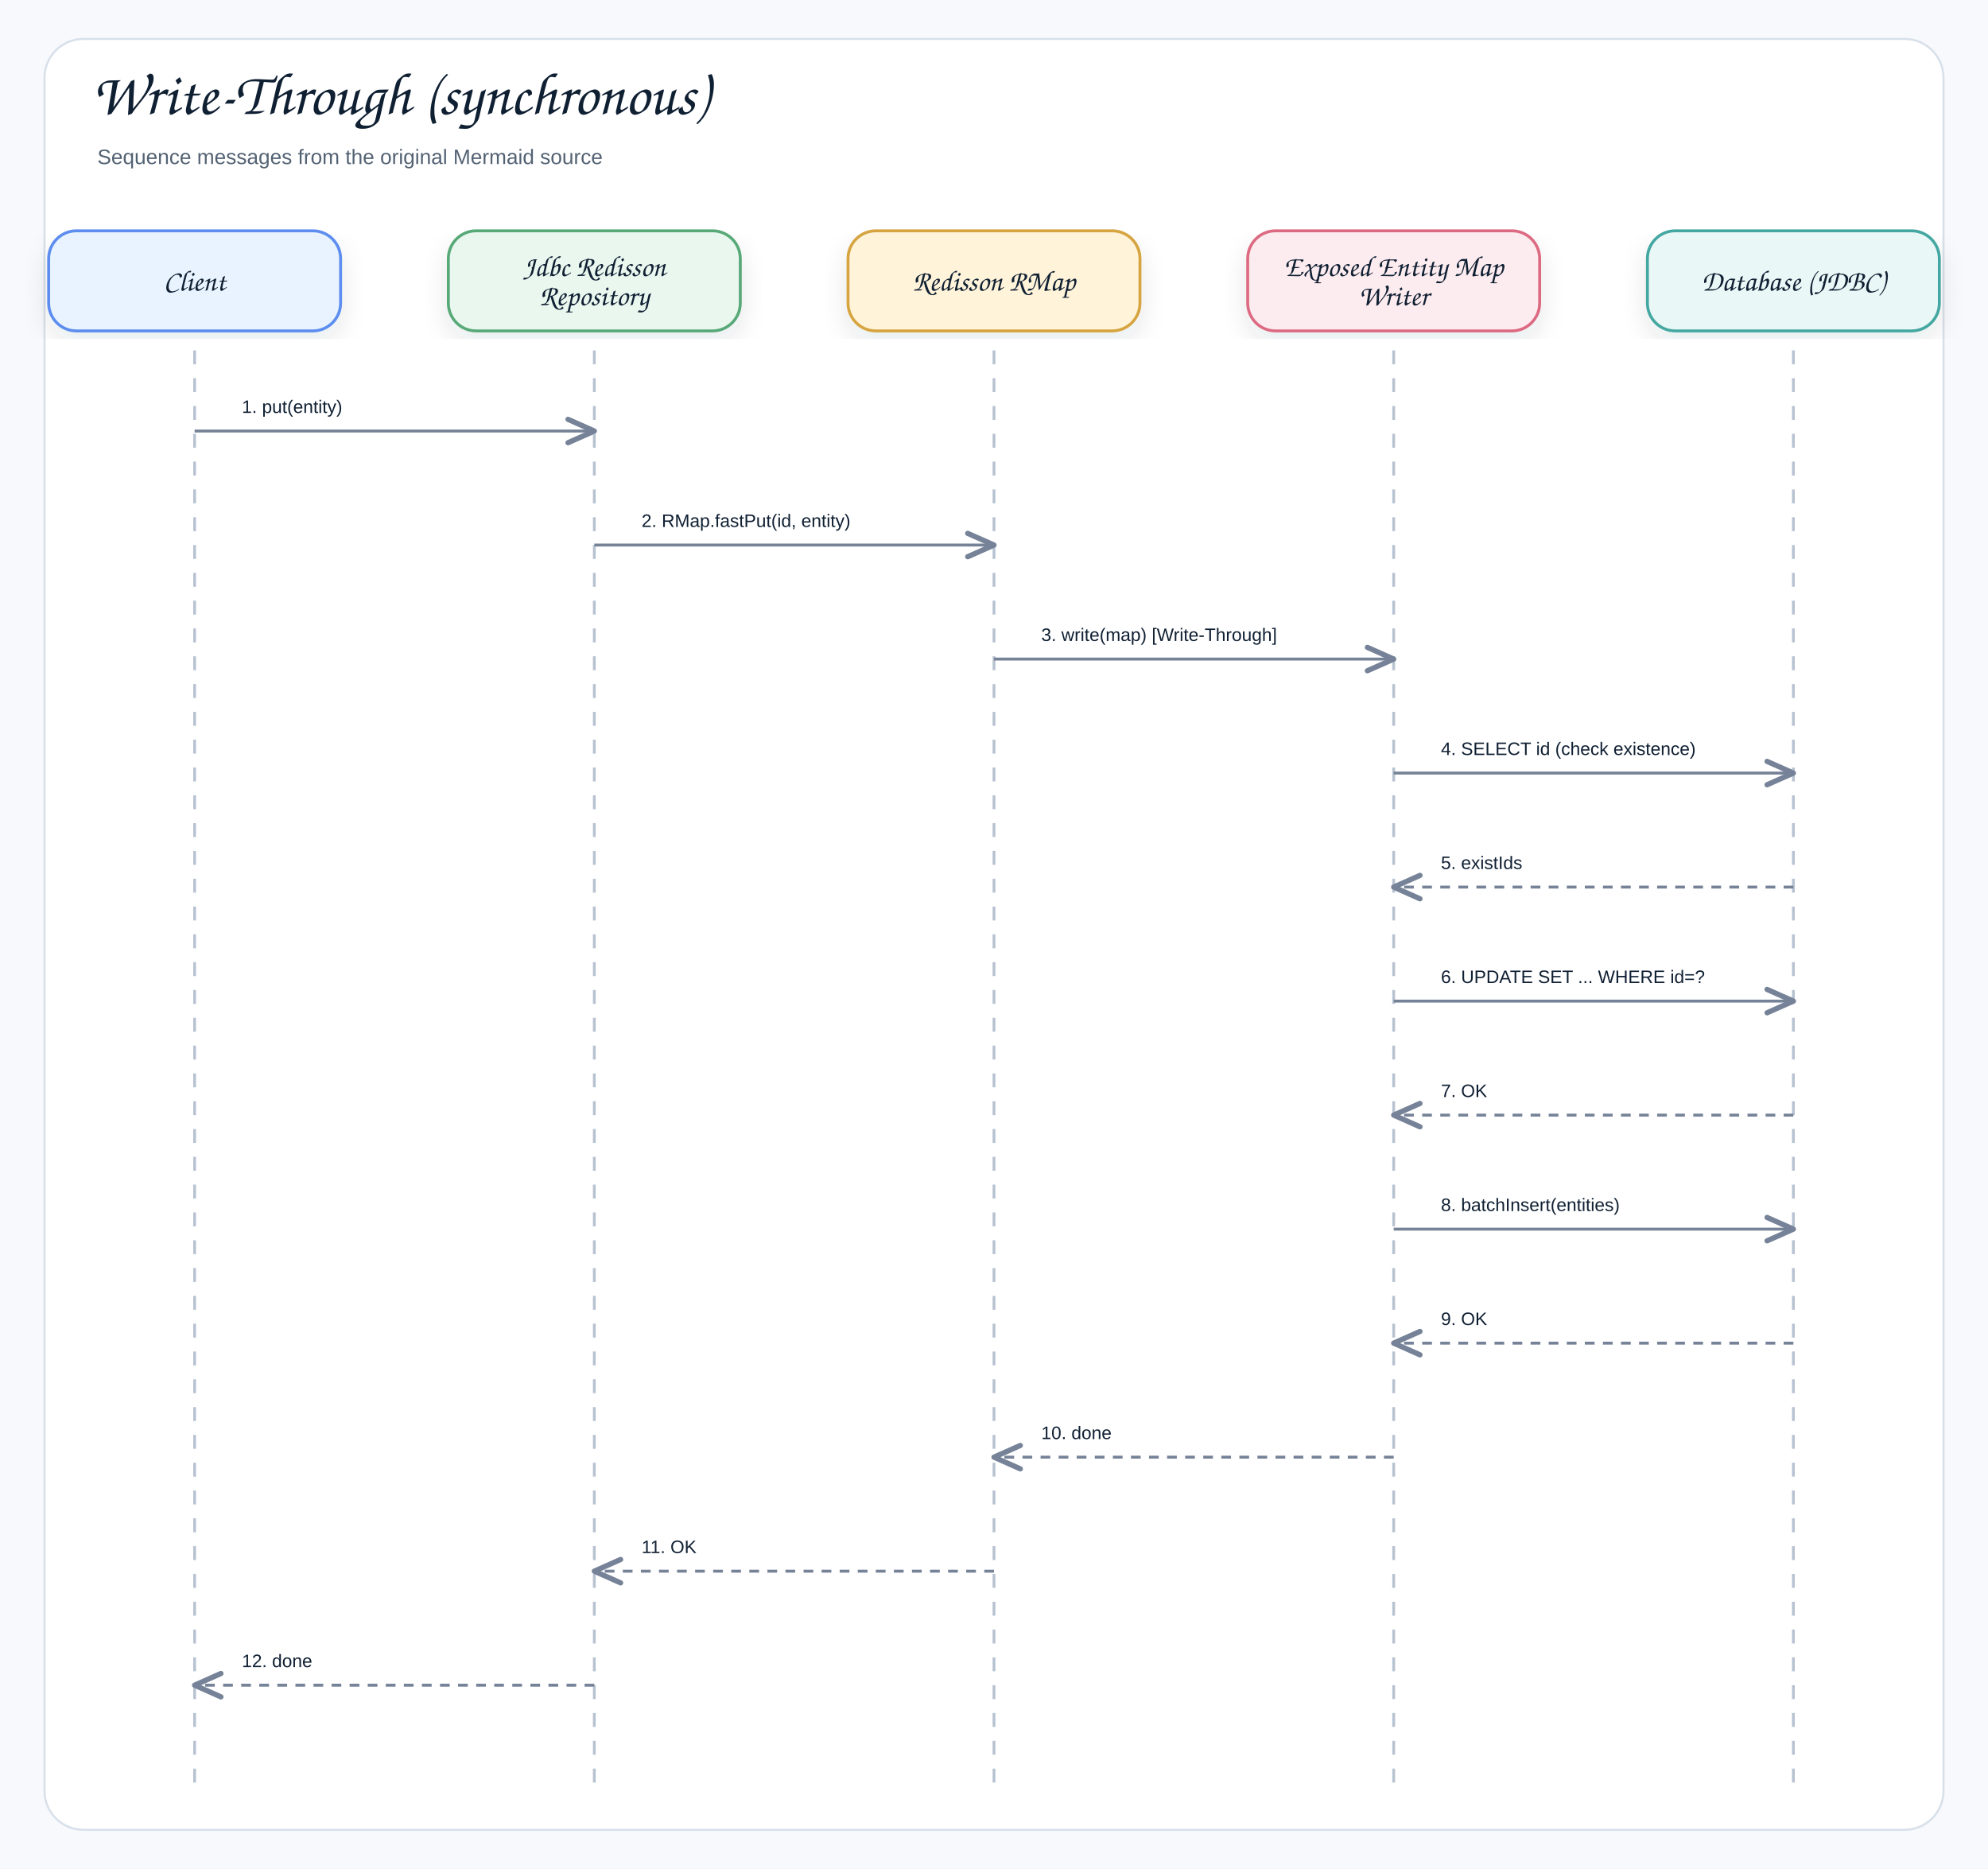
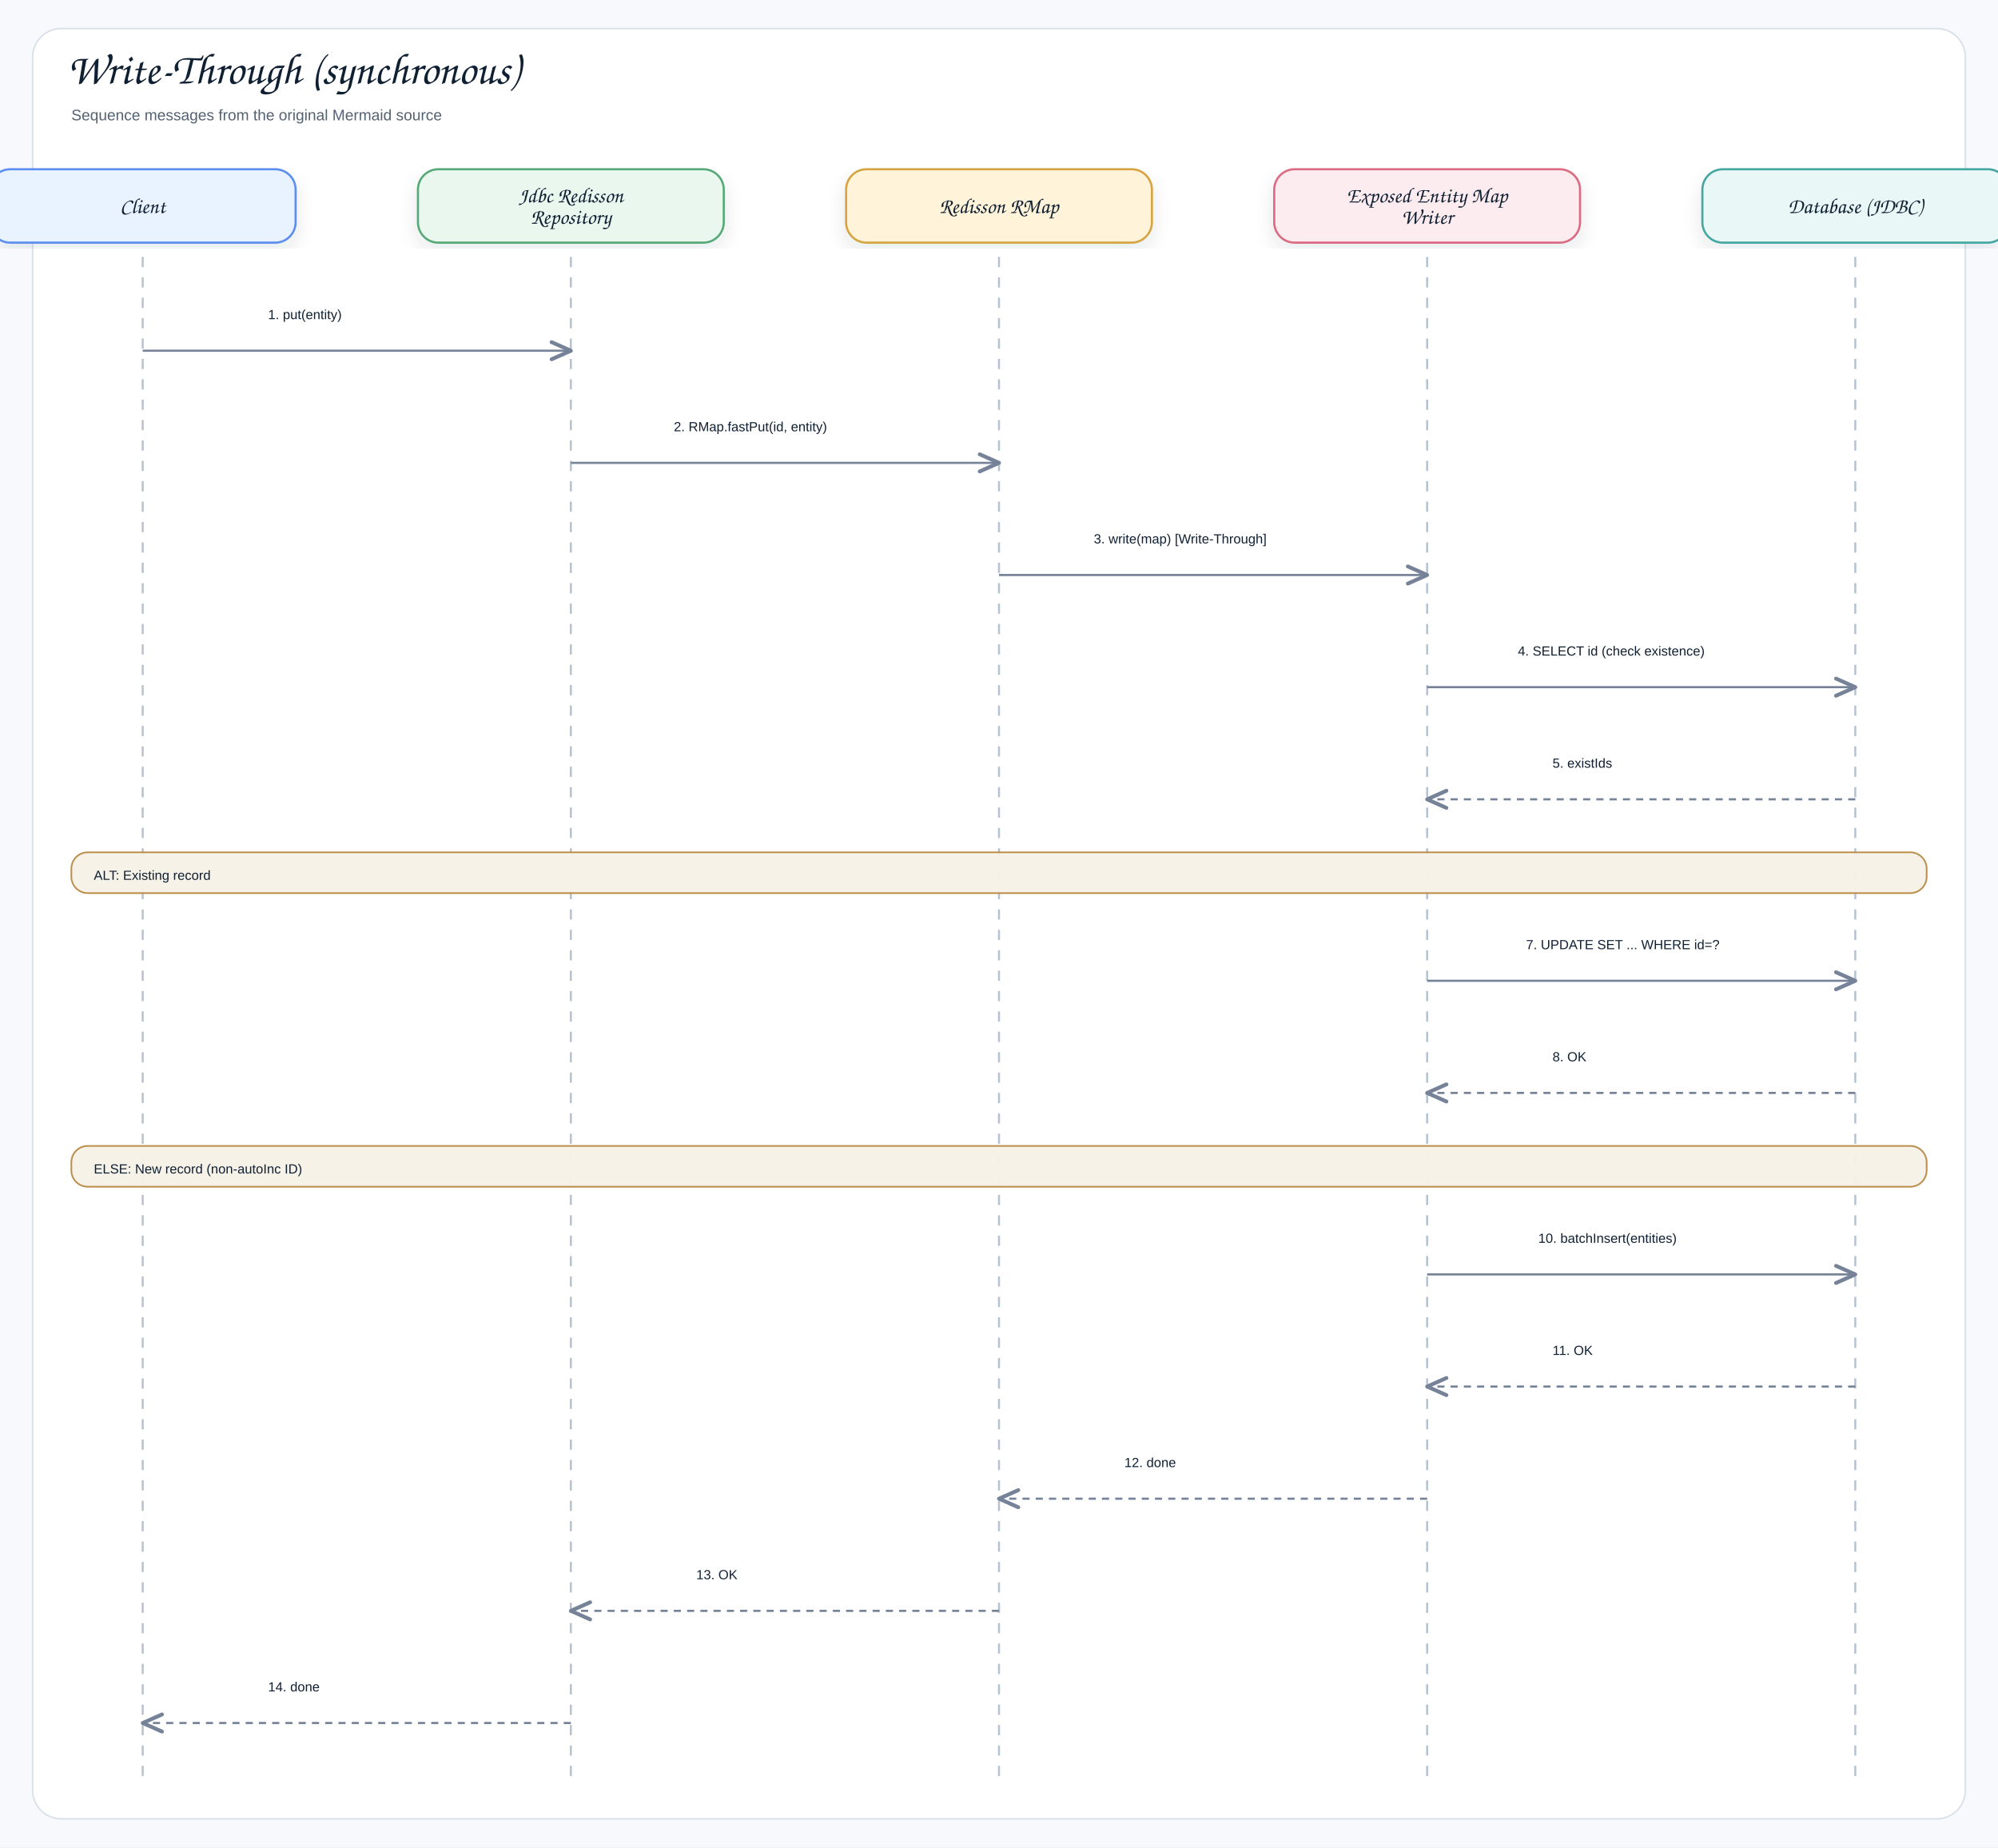
- <svg xmlns="http://www.w3.org/2000/svg" width="1430" height="1344" viewBox="0 0 1430 1344" role="img" aria-label="Write-Through (synchronous)">
+ <svg xmlns="http://www.w3.org/2000/svg" width="1960" height="1812" viewBox="0 0 1960 1812" role="img" aria-label="Write-Through (synchronous)">
  <defs>
    <filter id="shadow" x="-8%" y="-8%" width="116%" height="116%">
      <feDropShadow dx="0" dy="8" stdDeviation="9" flood-color="#1f2937" flood-opacity="0.10" />
    </filter>
    <marker id="openArrow" markerWidth="12" markerHeight="10" refX="10" refY="5" orient="auto" markerUnits="strokeWidth">
      <path d="M 1 1 L 10 5 L 1 9" fill="none" stroke="#758297" stroke-width="1.8" stroke-linecap="round" stroke-linejoin="round" />
    </marker>
    <marker id="inherit" markerWidth="14" markerHeight="12" refX="12" refY="6" orient="auto" markerUnits="strokeWidth">
      <path d="M 0 1 L 12 6 L 0 11 Z" fill="#ffffff" stroke="#758297" stroke-width="1.8" />
    </marker>
    <style>
    .canvas{fill:#f7f9fc}.frame{fill:#fff;stroke:#d8e0ea;stroke-width:1.5}
    .title{font-family:"Architects Daughter","Comic Sans MS","Comic Sans",cursive;font-size:43px;font-weight:400;fill:#102033}
    .subtitle{font-family:"Comic Sans MS","Comic Sans","Comic Neue",Arial,sans-serif;font-size:15px;font-weight:400;fill:#536273}
    .label{font-family:"Architects Daughter","Comic Sans MS","Comic Sans",cursive;font-size:25px;font-weight:400;fill:#102033}
    .smallLabel{font-family:"Architects Daughter","Comic Sans MS","Comic Sans",cursive;font-size:21px;font-weight:400;fill:#102033}
    .mono{font-family:"Comic Sans MS","Comic Sans","Comic Neue",Arial,sans-serif;font-size:12px;font-weight:400;fill:#102033}
    .small{font-family:"Comic Sans MS","Comic Sans","Comic Neue",Arial,sans-serif;font-size:12px;font-weight:400;fill:#536273}
    .strong{font-family:"Comic Sans MS","Comic Sans","Comic Neue",Arial,sans-serif;font-size:13px;font-weight:400;fill:#102033}
    .card{stroke-width:2.1;filter:url(#shadow)}.compartment{stroke-width:1.5;fill:none}
    .line{stroke:#758297;stroke-width:2.1;fill:none;marker-end:url(#openArrow)}
    .plainLine{stroke:#758297;stroke-width:2.1;fill:none}
    .dashed{stroke:#758297;stroke-width:2.1;stroke-dasharray:7 6;fill:none;marker-end:url(#openArrow)}
    .inheritLine{stroke:#758297;stroke-width:2.2;fill:none;marker-end:url(#inherit)}
    .implLine{stroke:#758297;stroke-width:2.2;stroke-dasharray:8 7;fill:none;marker-end:url(#inherit)}
  </style>
  </defs>
-   <rect class="canvas" width="1430" height="1344" />
-   <rect class="frame" x="32" y="28" width="1366" height="1288" rx="28" />
+   <rect class="canvas" width="1960" height="1812" />
+   <rect class="frame" x="32" y="28" width="1896" height="1756" rx="28" />
  <text class="title" x="66" y="82">Write-Through (synchronous)</text>
  <text class="subtitle" x="70" y="118">Sequence messages from the original Mermaid source</text>
-   <rect class="card" x="35" y="166" width="210" height="72" rx="20" fill="#E8F3FF" stroke="#5B8DEF" />
+   <rect class="card" x="-10" y="166" width="300" height="72" rx="20" fill="#E8F3FF" stroke="#5B8DEF" />
  <text class="smallLabel" x="140" y="209" text-anchor="middle">Client</text>
-   <line x1="140" y1="252" x2="140" y2="1284" stroke="#b7c2d1" stroke-width="2" stroke-dasharray="10 10" />
-   <rect class="card" x="322.5" y="166" width="210" height="72" rx="20" fill="#EAF7EF" stroke="#58A978" />
-   <text class="smallLabel" x="427.5" y="198.5" text-anchor="middle">Jdbc Redisson</text>
-   <text class="smallLabel" x="427.5" y="219.5" text-anchor="middle">Repository</text>
-   <line x1="427.5" y1="252" x2="427.5" y2="1284" stroke="#b7c2d1" stroke-width="2" stroke-dasharray="10 10" />
-   <rect class="card" x="610" y="166" width="210" height="72" rx="20" fill="#FFF3D9" stroke="#D6A441" />
-   <text class="smallLabel" x="715" y="209" text-anchor="middle">Redisson RMap</text>
-   <line x1="715" y1="252" x2="715" y2="1284" stroke="#b7c2d1" stroke-width="2" stroke-dasharray="10 10" />
-   <rect class="card" x="897.5" y="166" width="210" height="72" rx="20" fill="#FDECEF" stroke="#DC6B82" />
-   <text class="smallLabel" x="1002.5" y="198.5" text-anchor="middle">Exposed Entity Map</text>
-   <text class="smallLabel" x="1002.5" y="219.5" text-anchor="middle">Writer</text>
-   <line x1="1002.5" y1="252" x2="1002.5" y2="1284" stroke="#b7c2d1" stroke-width="2" stroke-dasharray="10 10" />
-   <rect class="card" x="1185" y="166" width="210" height="72" rx="20" fill="#E9F7F6" stroke="#45A7A1" />
-   <text class="smallLabel" x="1290" y="209" text-anchor="middle">Database (JDBC)</text>
-   <line x1="1290" y1="252" x2="1290" y2="1284" stroke="#b7c2d1" stroke-width="2" stroke-dasharray="10 10" />
-   <rect x="158" y="270" width="251.5" height="39" rx="12" fill="#ffffff" opacity="0.97" />
-   <text class="strong" x="174" y="297" text-anchor="start">1. put(entity)</text>
-   <path class="line" d="M140 310 L427.5 310" />
-   <rect x="445.5" y="352" width="251.5" height="39" rx="12" fill="#ffffff" opacity="0.97" />
-   <text class="strong" x="461.5" y="379" text-anchor="start">2. RMap.fastPut(id, entity)</text>
-   <path class="line" d="M427.5 392 L715 392" />
-   <rect x="733" y="434" width="251.5" height="39" rx="12" fill="#ffffff" opacity="0.97" />
-   <text class="strong" x="749" y="461" text-anchor="start">3. write(map) [Write-Through]</text>
-   <path class="line" d="M715 474 L1002.5 474" />
-   <rect x="1020.5" y="516" width="251.5" height="39" rx="12" fill="#ffffff" opacity="0.97" />
-   <text class="strong" x="1036.5" y="543" text-anchor="start">4. SELECT id (check existence)</text>
-   <path class="line" d="M1002.5 556 L1290 556" />
-   <rect x="1020.5" y="598" width="251.5" height="39" rx="12" fill="#ffffff" opacity="0.97" />
-   <text class="strong" x="1036.5" y="625" text-anchor="start">5. existIds</text>
-   <path class="dashed" d="M1290 638 L1002.5 638" />
-   <rect x="1020.5" y="680" width="251.5" height="39" rx="12" fill="#ffffff" opacity="0.97" />
-   <text class="strong" x="1036.5" y="707" text-anchor="start">6. UPDATE SET ... WHERE id=?</text>
-   <path class="line" d="M1002.5 720 L1290 720" />
-   <rect x="1020.5" y="762" width="251.5" height="39" rx="12" fill="#ffffff" opacity="0.97" />
-   <text class="strong" x="1036.5" y="789" text-anchor="start">7. OK</text>
-   <path class="dashed" d="M1290 802 L1002.5 802" />
-   <rect x="1020.5" y="844" width="251.5" height="39" rx="12" fill="#ffffff" opacity="0.97" />
-   <text class="strong" x="1036.5" y="871" text-anchor="start">8. batchInsert(entities)</text>
-   <path class="line" d="M1002.5 884 L1290 884" />
-   <rect x="1020.5" y="926" width="251.5" height="39" rx="12" fill="#ffffff" opacity="0.97" />
-   <text class="strong" x="1036.5" y="953" text-anchor="start">9. OK</text>
-   <path class="dashed" d="M1290 966 L1002.5 966" />
-   <rect x="733" y="1008" width="251.5" height="39" rx="12" fill="#ffffff" opacity="0.97" />
-   <text class="strong" x="749" y="1035" text-anchor="start">10. done</text>
-   <path class="dashed" d="M1002.5 1048 L715 1048" />
-   <rect x="445.5" y="1090" width="251.5" height="39" rx="12" fill="#ffffff" opacity="0.97" />
-   <text class="strong" x="461.5" y="1117" text-anchor="start">11. OK</text>
-   <path class="dashed" d="M715 1130 L427.5 1130" />
-   <rect x="158" y="1172" width="251.5" height="39" rx="12" fill="#ffffff" opacity="0.97" />
-   <text class="strong" x="174" y="1199" text-anchor="start">12. done</text>
-   <path class="dashed" d="M427.5 1212 L140 1212" />
+   <line class="lifeline" x1="140" y1="252" x2="140" y2="1752" stroke="#b7c2d1" stroke-width="2" stroke-dasharray="10 10" />
+   <rect class="card" x="410" y="166" width="300" height="72" rx="20" fill="#EAF7EF" stroke="#58A978" />
+   <text class="smallLabel" x="560" y="198.5" text-anchor="middle">Jdbc Redisson</text>
+   <text class="smallLabel" x="560" y="219.5" text-anchor="middle">Repository</text>
+   <line class="lifeline" x1="560" y1="252" x2="560" y2="1752" stroke="#b7c2d1" stroke-width="2" stroke-dasharray="10 10" />
+   <rect class="card" x="830" y="166" width="300" height="72" rx="20" fill="#FFF3D9" stroke="#D6A441" />
+   <text class="smallLabel" x="980" y="209" text-anchor="middle">Redisson RMap</text>
+   <line class="lifeline" x1="980" y1="252" x2="980" y2="1752" stroke="#b7c2d1" stroke-width="2" stroke-dasharray="10 10" />
+   <rect class="card" x="1250" y="166" width="300" height="72" rx="20" fill="#FDECEF" stroke="#DC6B82" />
+   <text class="smallLabel" x="1400" y="198.5" text-anchor="middle">Exposed Entity Map</text>
+   <text class="smallLabel" x="1400" y="219.5" text-anchor="middle">Writer</text>
+   <line class="lifeline" x1="1400" y1="252" x2="1400" y2="1752" stroke="#b7c2d1" stroke-width="2" stroke-dasharray="10 10" />
+   <rect class="card" x="1670" y="166" width="300" height="72" rx="20" fill="#E9F7F6" stroke="#45A7A1" />
+   <text class="smallLabel" x="1820" y="209" text-anchor="middle">Database (JDBC)</text>
+   <line class="lifeline" x1="1820" y1="252" x2="1820" y2="1752" stroke="#b7c2d1" stroke-width="2" stroke-dasharray="10 10" />
+   <rect x="245" y="286" width="210" height="40" rx="12" fill="#ffffff" opacity="0.97" />
+   <text class="strong" x="263" y="313" text-anchor="start">1. put(entity)</text>
+   <path class="line" d="M140 344 L560 344" />
+   <rect x="643" y="396" width="254" height="40" rx="12" fill="#ffffff" opacity="0.97" />
+   <text class="strong" x="661" y="423" text-anchor="start">2. RMap.fastPut(id, entity)</text>
+   <path class="line" d="M560 454 L980 454" />
+   <rect x="1055" y="506" width="270" height="40" rx="12" fill="#ffffff" opacity="0.97" />
+   <text class="strong" x="1073" y="533" text-anchor="start">3. write(map) [Write-Through]</text>
+   <path class="line" d="M980 564 L1400 564" />
+   <rect x="1471" y="616" width="278" height="40" rx="12" fill="#ffffff" opacity="0.97" />
+   <text class="strong" x="1489" y="643" text-anchor="start">4. SELECT id (check existence)</text>
+   <path class="line" d="M1400 674 L1820 674" />
+   <rect x="1505" y="726" width="210" height="40" rx="12" fill="#ffffff" opacity="0.97" />
+   <text class="strong" x="1523" y="753" text-anchor="start">5. existIds</text>
+   <path class="dashed" d="M1820 784 L1400 784" />
+   <rect x="70" y="836" width="1820" height="40" rx="16" fill="#F7F1E7" stroke="#B88A44" stroke-width="1.6" opacity="0.96" />
+   <text class="strong" x="92" y="863" text-anchor="start">ALT: Existing record</text>
+   <rect x="1479" y="904" width="262" height="40" rx="12" fill="#ffffff" opacity="0.97" />
+   <text class="strong" x="1497" y="931" text-anchor="start">7. UPDATE SET ... WHERE id=?</text>
+   <path class="line" d="M1400 962 L1820 962" />
+   <rect x="1505" y="1014" width="210" height="40" rx="12" fill="#ffffff" opacity="0.97" />
+   <text class="strong" x="1523" y="1041" text-anchor="start">8. OK</text>
+   <path class="dashed" d="M1820 1072 L1400 1072" />
+   <rect x="70" y="1124" width="1820" height="40" rx="16" fill="#F7F1E7" stroke="#B88A44" stroke-width="1.6" opacity="0.96" />
+   <text class="strong" x="92" y="1151" text-anchor="start">ELSE: New record (non-autoInc ID)</text>
+   <rect x="1491" y="1192" width="238" height="40" rx="12" fill="#ffffff" opacity="0.97" />
+   <text class="strong" x="1509" y="1219" text-anchor="start">10. batchInsert(entities)</text>
+   <path class="line" d="M1400 1250 L1820 1250" />
+   <rect x="1505" y="1302" width="210" height="40" rx="12" fill="#ffffff" opacity="0.97" />
+   <text class="strong" x="1523" y="1329" text-anchor="start">11. OK</text>
+   <path class="dashed" d="M1820 1360 L1400 1360" />
+   <rect x="1085" y="1412" width="210" height="40" rx="12" fill="#ffffff" opacity="0.97" />
+   <text class="strong" x="1103" y="1439" text-anchor="start">12. done</text>
+   <path class="dashed" d="M1400 1470 L980 1470" />
+   <rect x="665" y="1522" width="210" height="40" rx="12" fill="#ffffff" opacity="0.97" />
+   <text class="strong" x="683" y="1549" text-anchor="start">13. OK</text>
+   <path class="dashed" d="M980 1580 L560 1580" />
+   <rect x="245" y="1632" width="210" height="40" rx="12" fill="#ffffff" opacity="0.97" />
+   <text class="strong" x="263" y="1659" text-anchor="start">14. done</text>
+   <path class="dashed" d="M560 1690 L140 1690" />
</svg>
